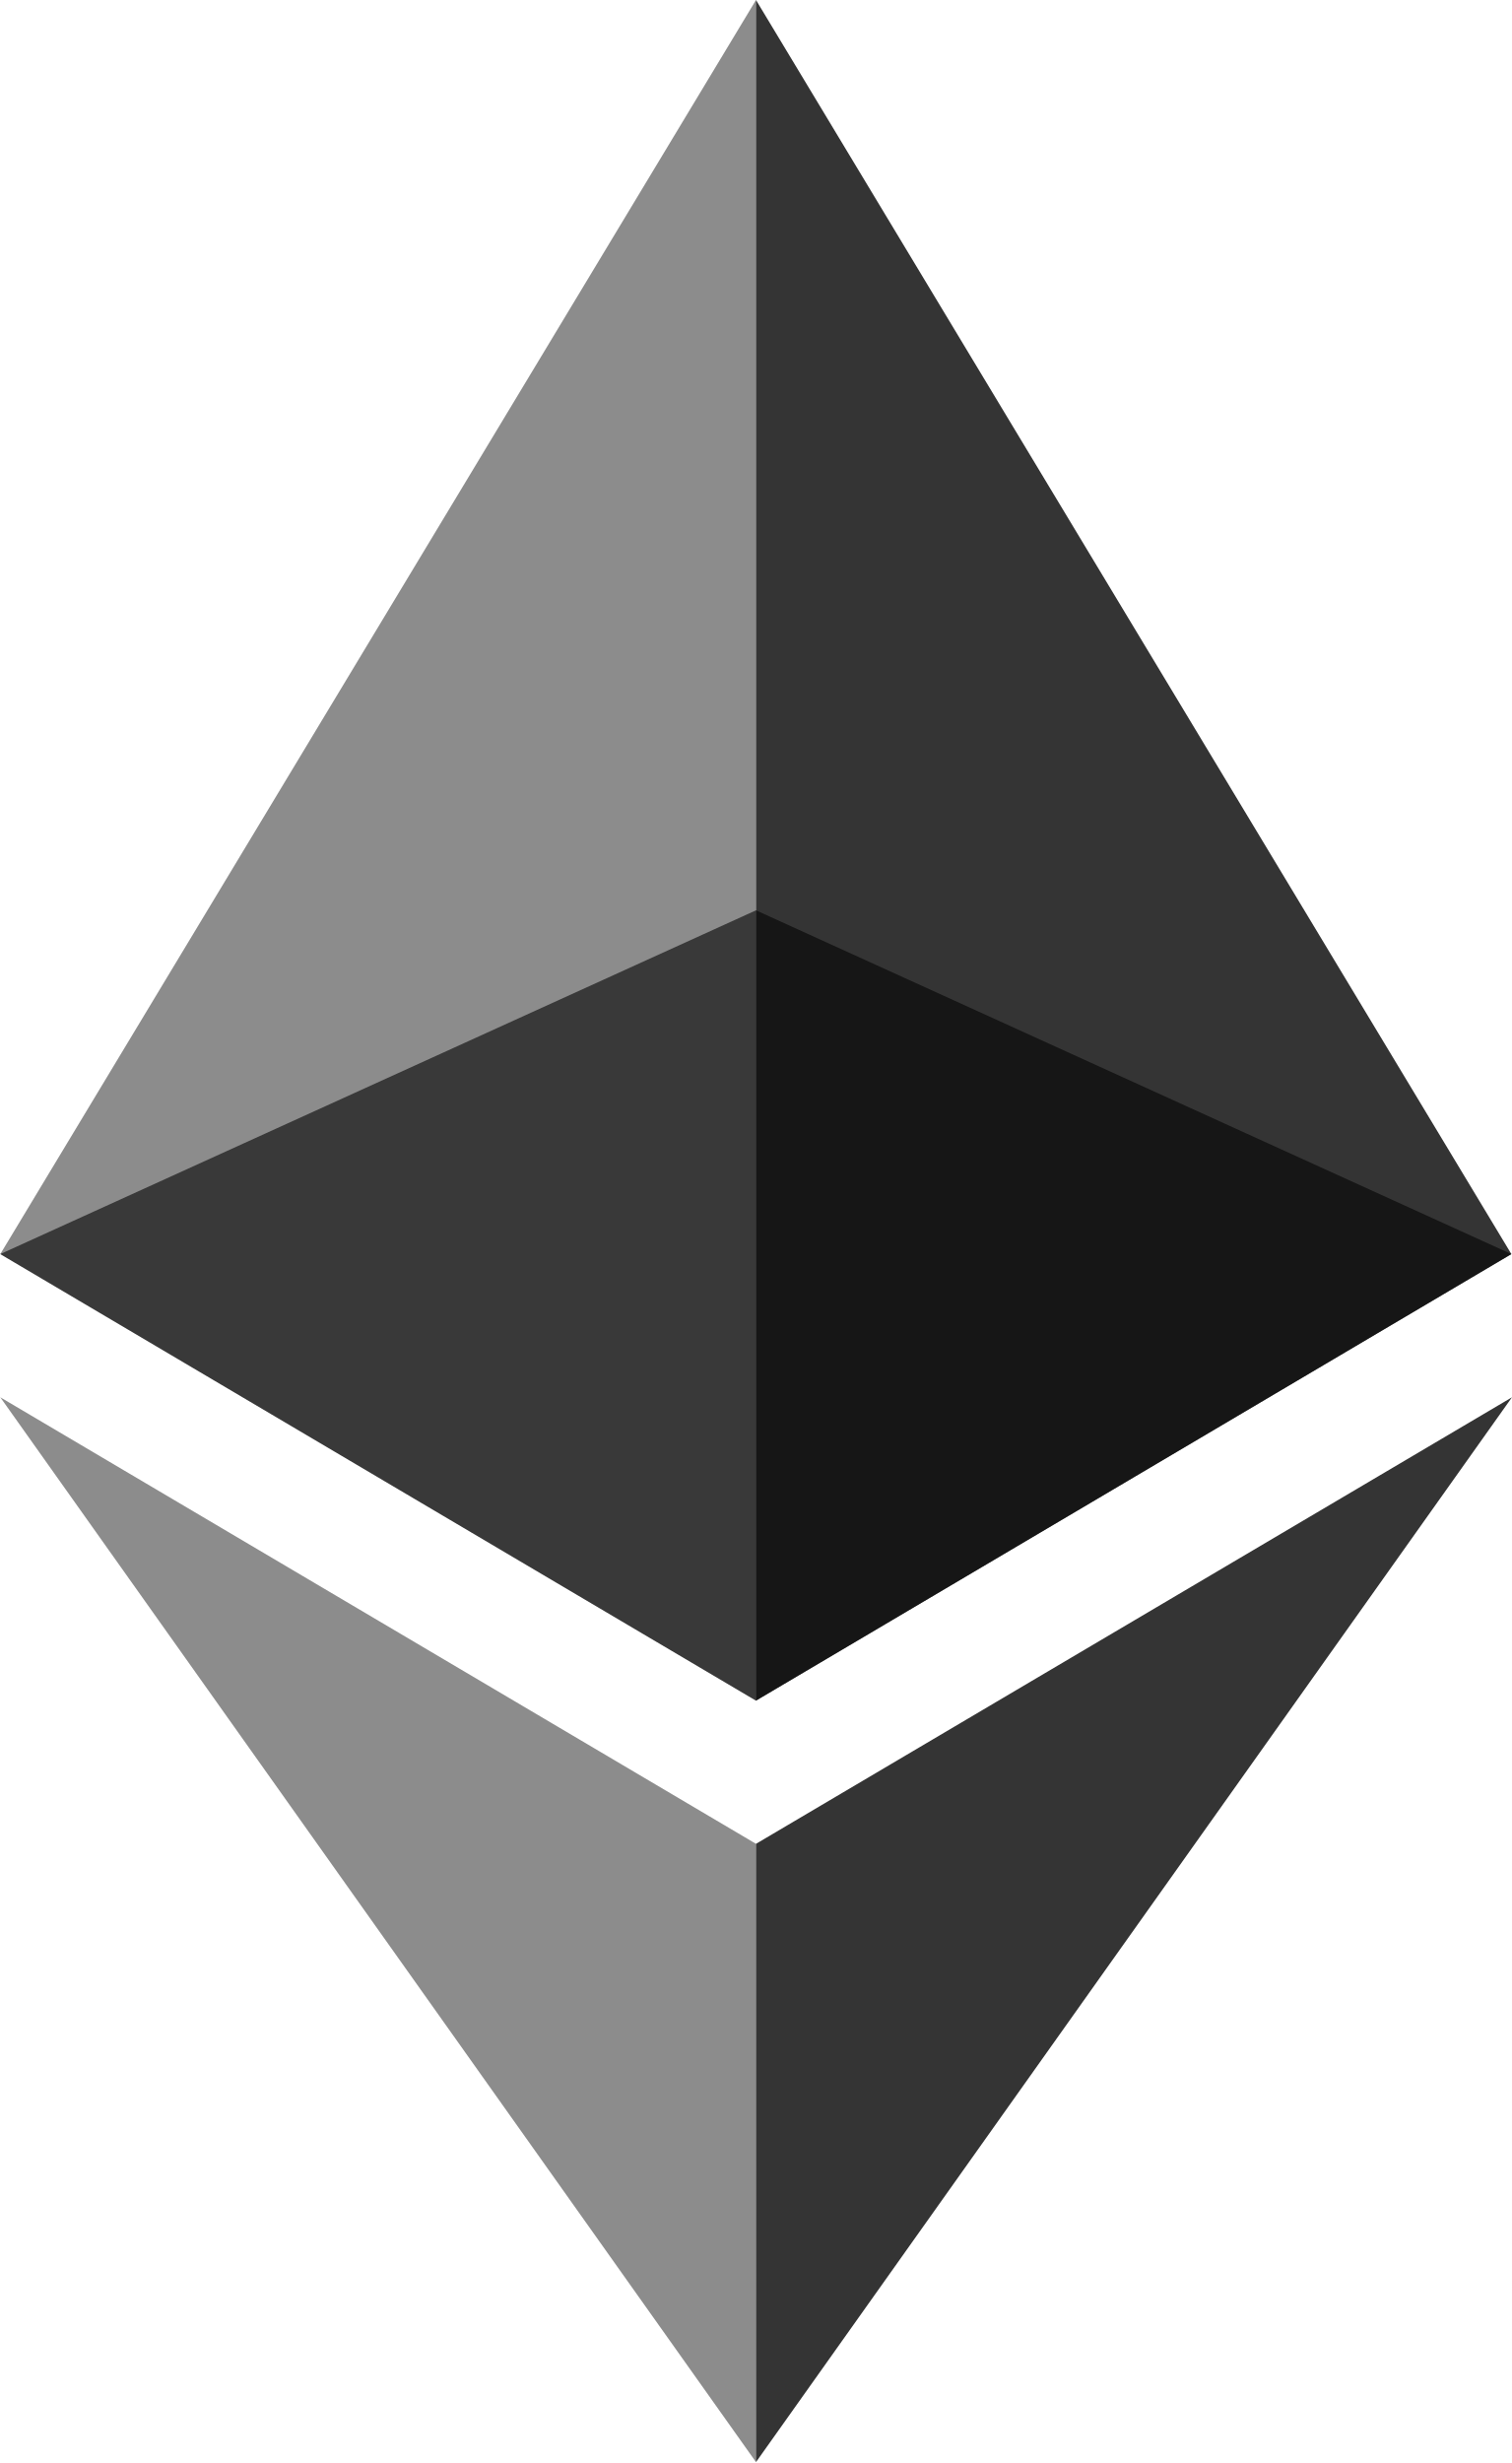
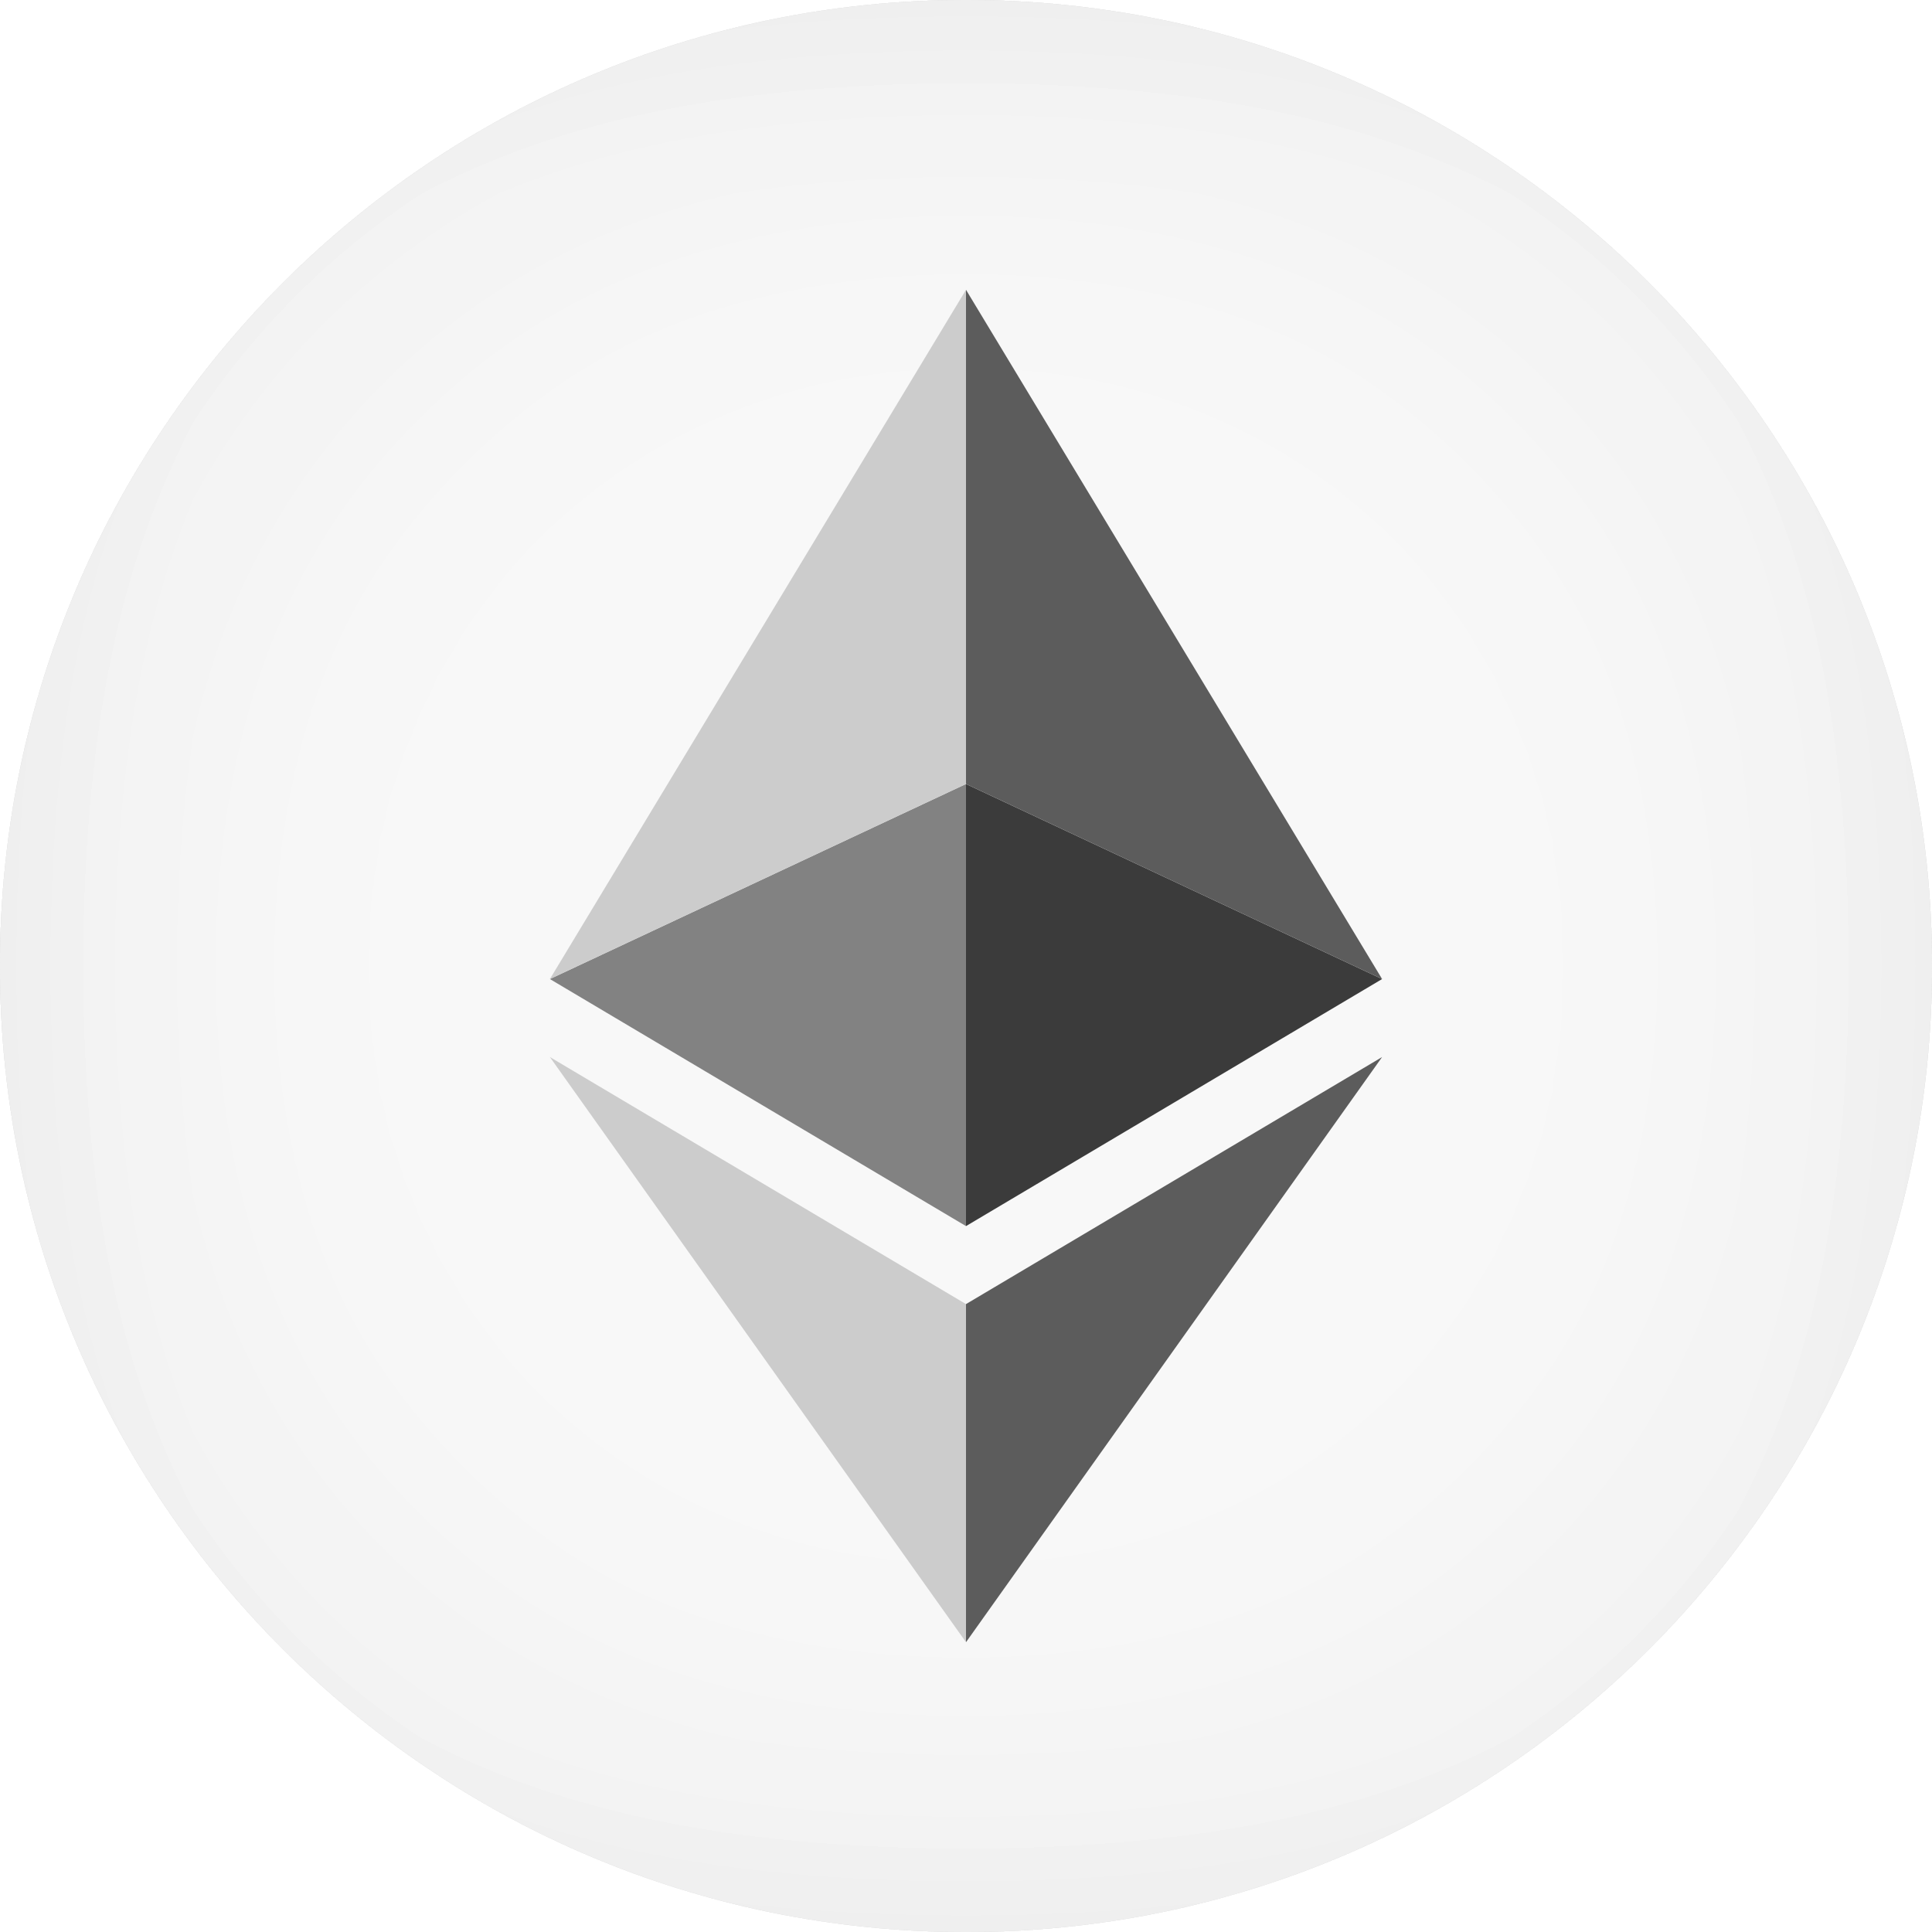
- <svg xmlns="http://www.w3.org/2000/svg" width="509px" height="829px" viewBox="0 0 509 829" version="1.1">
-   <g stroke="none" stroke-width="1" fill="none" fill-rule="evenodd">
-     <g id="ETH-0xeeeeeeeeeeeeeeeeeeeeeeeeeeeeeeeeeeeeeeee" transform="translate(-153, -10)">
-       <rect id="backgroundrect" x="0" y="0" width="854" height="853" />
-       <g id="Layer-1" transform="translate(153, 10)" fill="#010101" fill-rule="nonzero">
-         <g id="svg_2" opacity="0.6" transform="translate(0, 306)">
-           <polygon id="svg_4" points="254.5 0.4 0.1 116.1 254.5 266.4 508.8 116.1" />
-         </g>
-         <g id="svg_5" opacity="0.45">
-           <polygon id="svg_7" points="0.1 422.1 254.5 572.4 254.5 0" />
-         </g>
-         <g id="svg_8" opacity="0.8" transform="translate(254, 0)">
-           <polygon id="svg_10" points="0.5 0 0.5 572.4 254.8 422.1" />
-         </g>
-         <g id="svg_11" opacity="0.45" transform="translate(0, 470)">
-           <polygon id="svg_13" points="0.1 0.3 254.5 358.7 254.5 150.6" />
-         </g>
-         <g id="svg_14" opacity="0.8" transform="translate(254, 470)">
-           <polygon id="svg_16" points="0.5 150.6 0.5 358.7 255 0.3" />
-         </g>
-       </g>
-     </g>
+ <svg xmlns="http://www.w3.org/2000/svg" width="24" height="24" viewBox="0 0 24 24" fill="none">
+   <g filter="url(#filter0_i_5061_3599)">
+     <circle cx="12" cy="12" r="12" fill="#1A1A1A" fill-opacity="0.16" />
+     <circle cx="12" cy="12" r="12" fill="#FCFCFC" fill-opacity="0.9" />
  </g>
+   <path d="M12 9.739L17.169 12.162L12 15.231V9.739Z" fill="#3B3B3B" />
+   <path d="M12 9.739L6.831 12.162L12 15.231V9.739Z" fill="#828282" />
+   <path d="M12 9.739L6.831 12.162L12 3.6V9.739Z" fill="#CCCCCC" />
+   <path d="M12 9.739L17.169 12.162L12 3.6V9.739Z" fill="#5C5C5C" />
+   <path d="M12 16.2L17.169 13.131L12 20.4V16.2Z" fill="#5C5C5C" />
+   <path d="M12 16.2L6.831 13.131L12 20.4V16.2Z" fill="#CCCCCC" />
+   <defs>
+     <filter id="filter0_i_5061_3599" x="0" y="0" width="24" height="24" filterUnits="userSpaceOnUse" color-interpolation-filters="sRGB">
+       <feFlood flood-opacity="0" result="BackgroundImageFix" />
+       <feBlend mode="normal" in="SourceGraphic" in2="BackgroundImageFix" result="shape" />
+       <feColorMatrix in="SourceAlpha" type="matrix" values="0 0 0 0 0 0 0 0 0 0 0 0 0 0 0 0 0 0 127 0" result="hardAlpha" />
+       <feOffset />
+       <feGaussianBlur stdDeviation="6" />
+       <feComposite in2="hardAlpha" operator="arithmetic" k2="-1" k3="1" />
+       <feColorMatrix type="matrix" values="0 0 0 0 0 0 0 0 0 0 0 0 0 0 0 0 0 0 0.05 0" />
+       <feBlend mode="normal" in2="shape" result="effect1_innerShadow_5061_3599" />
+     </filter>
+   </defs>
</svg>
